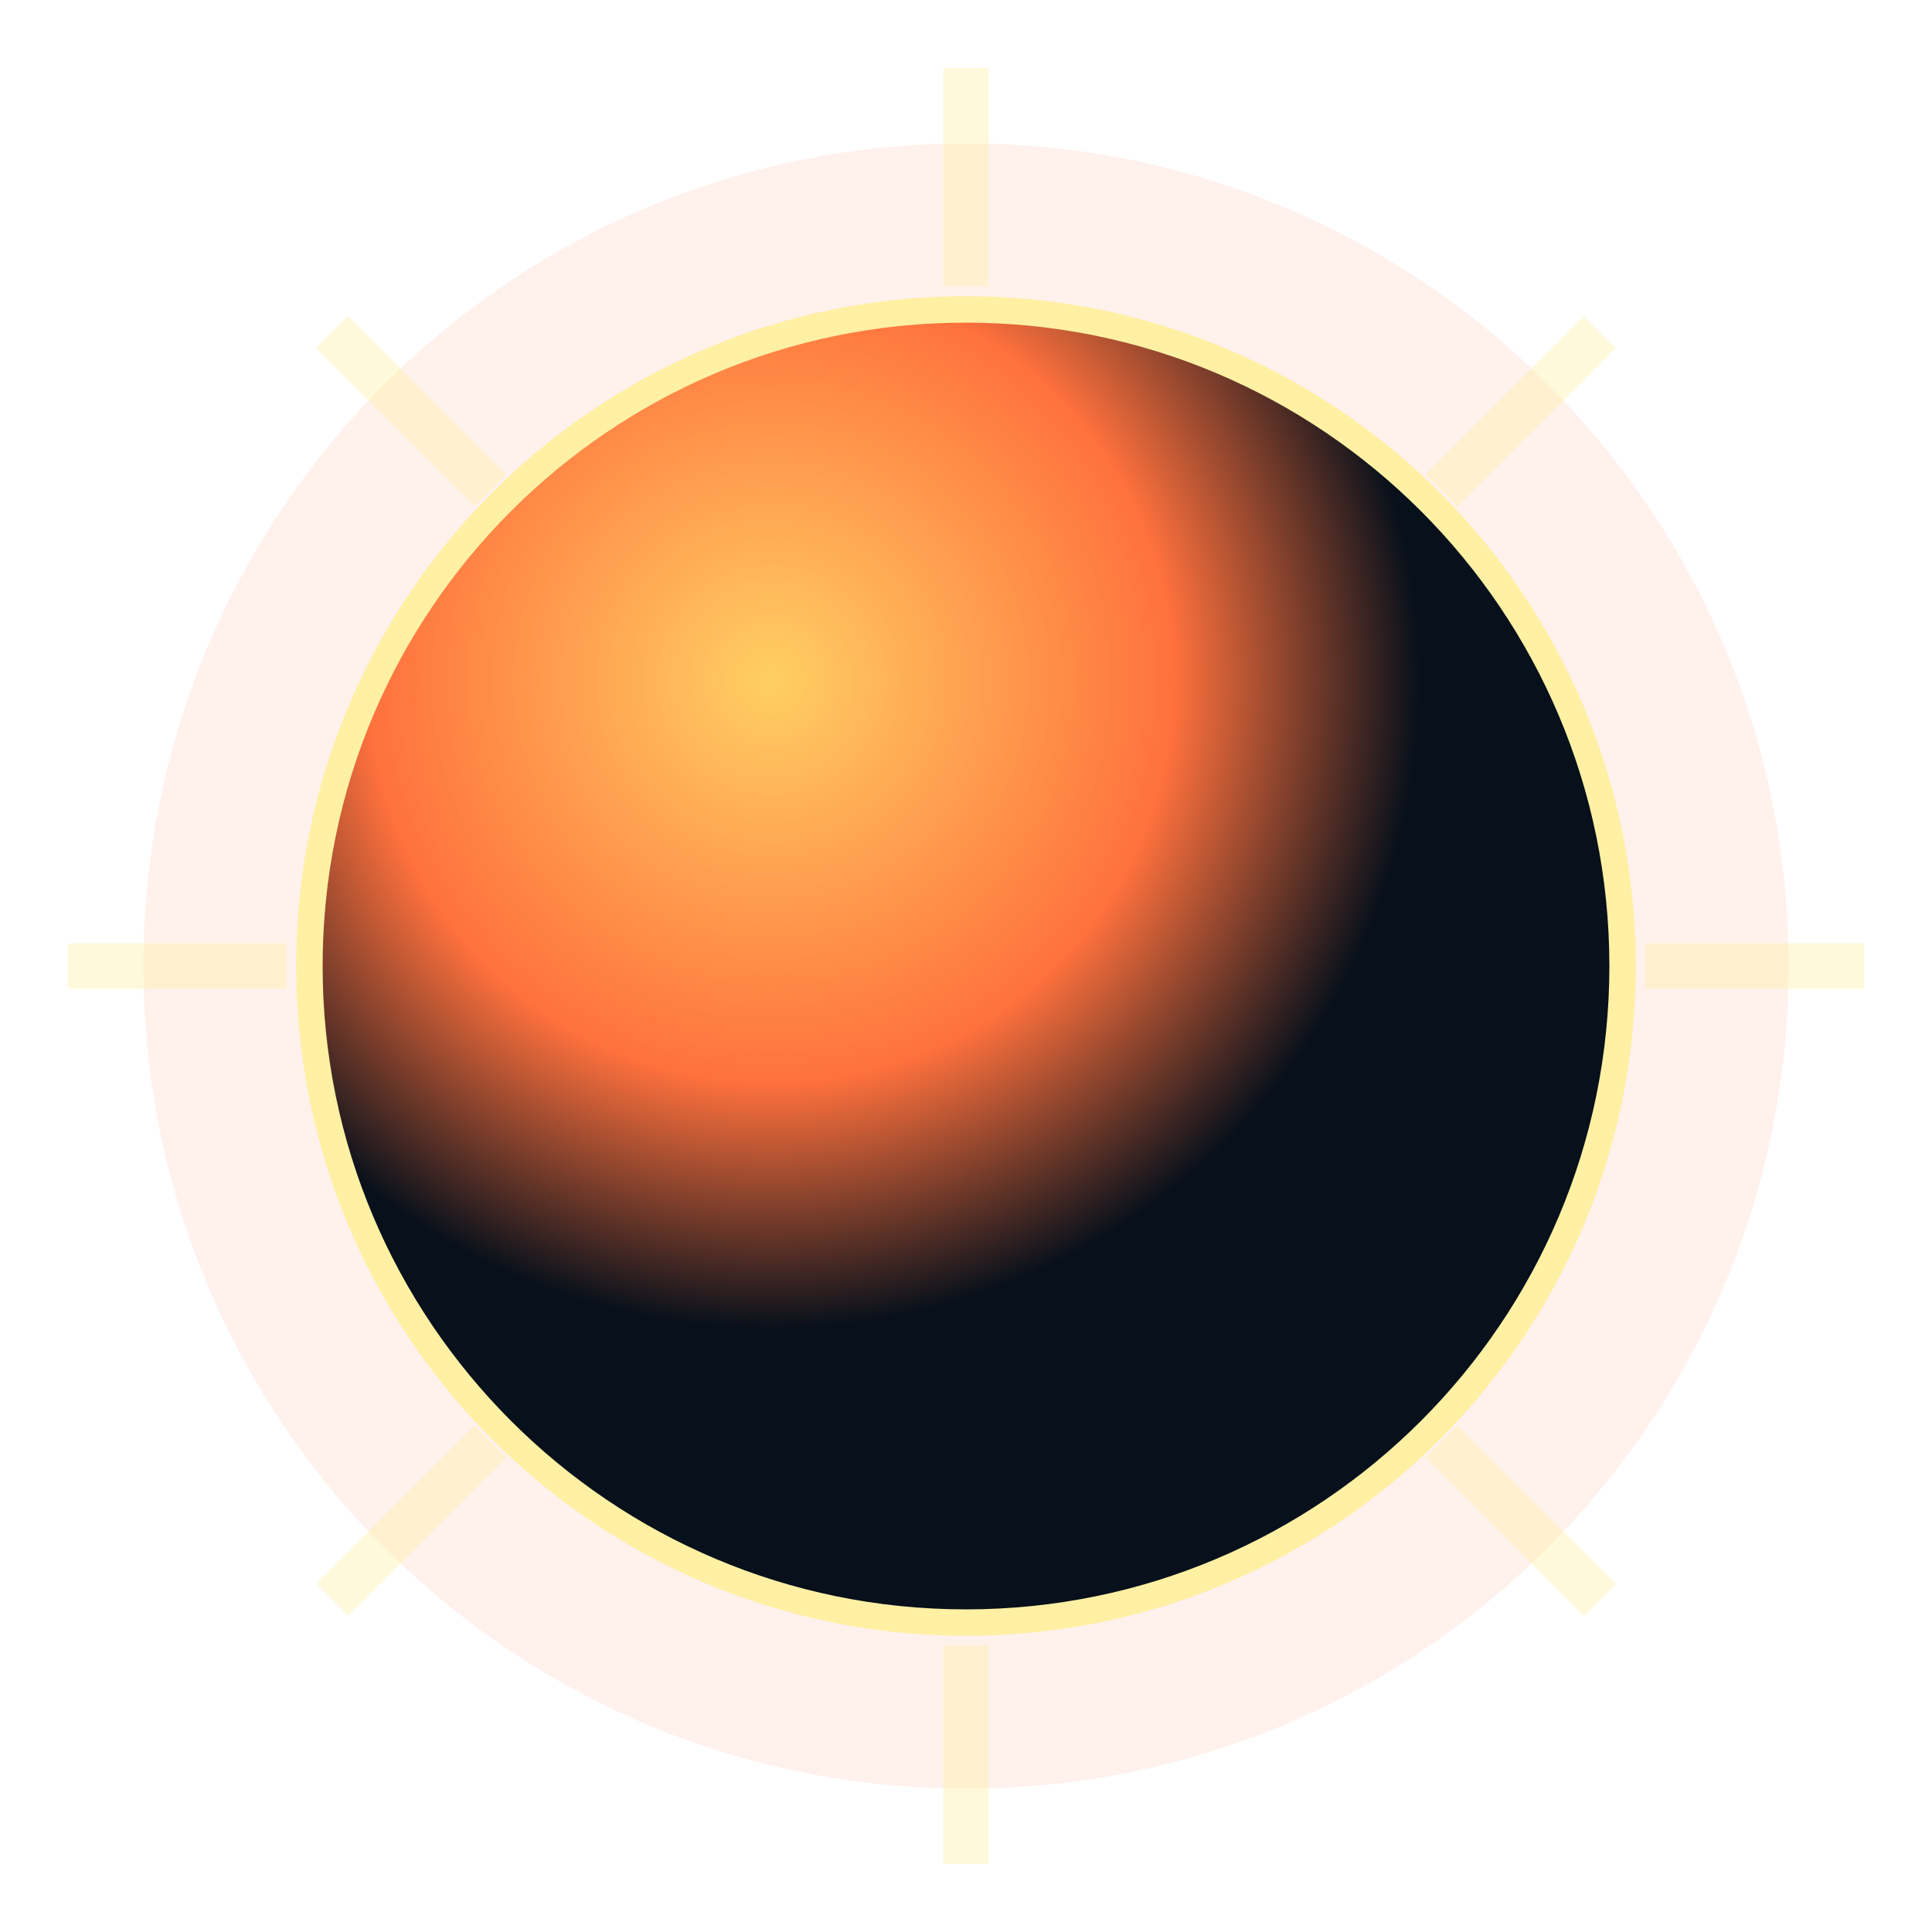
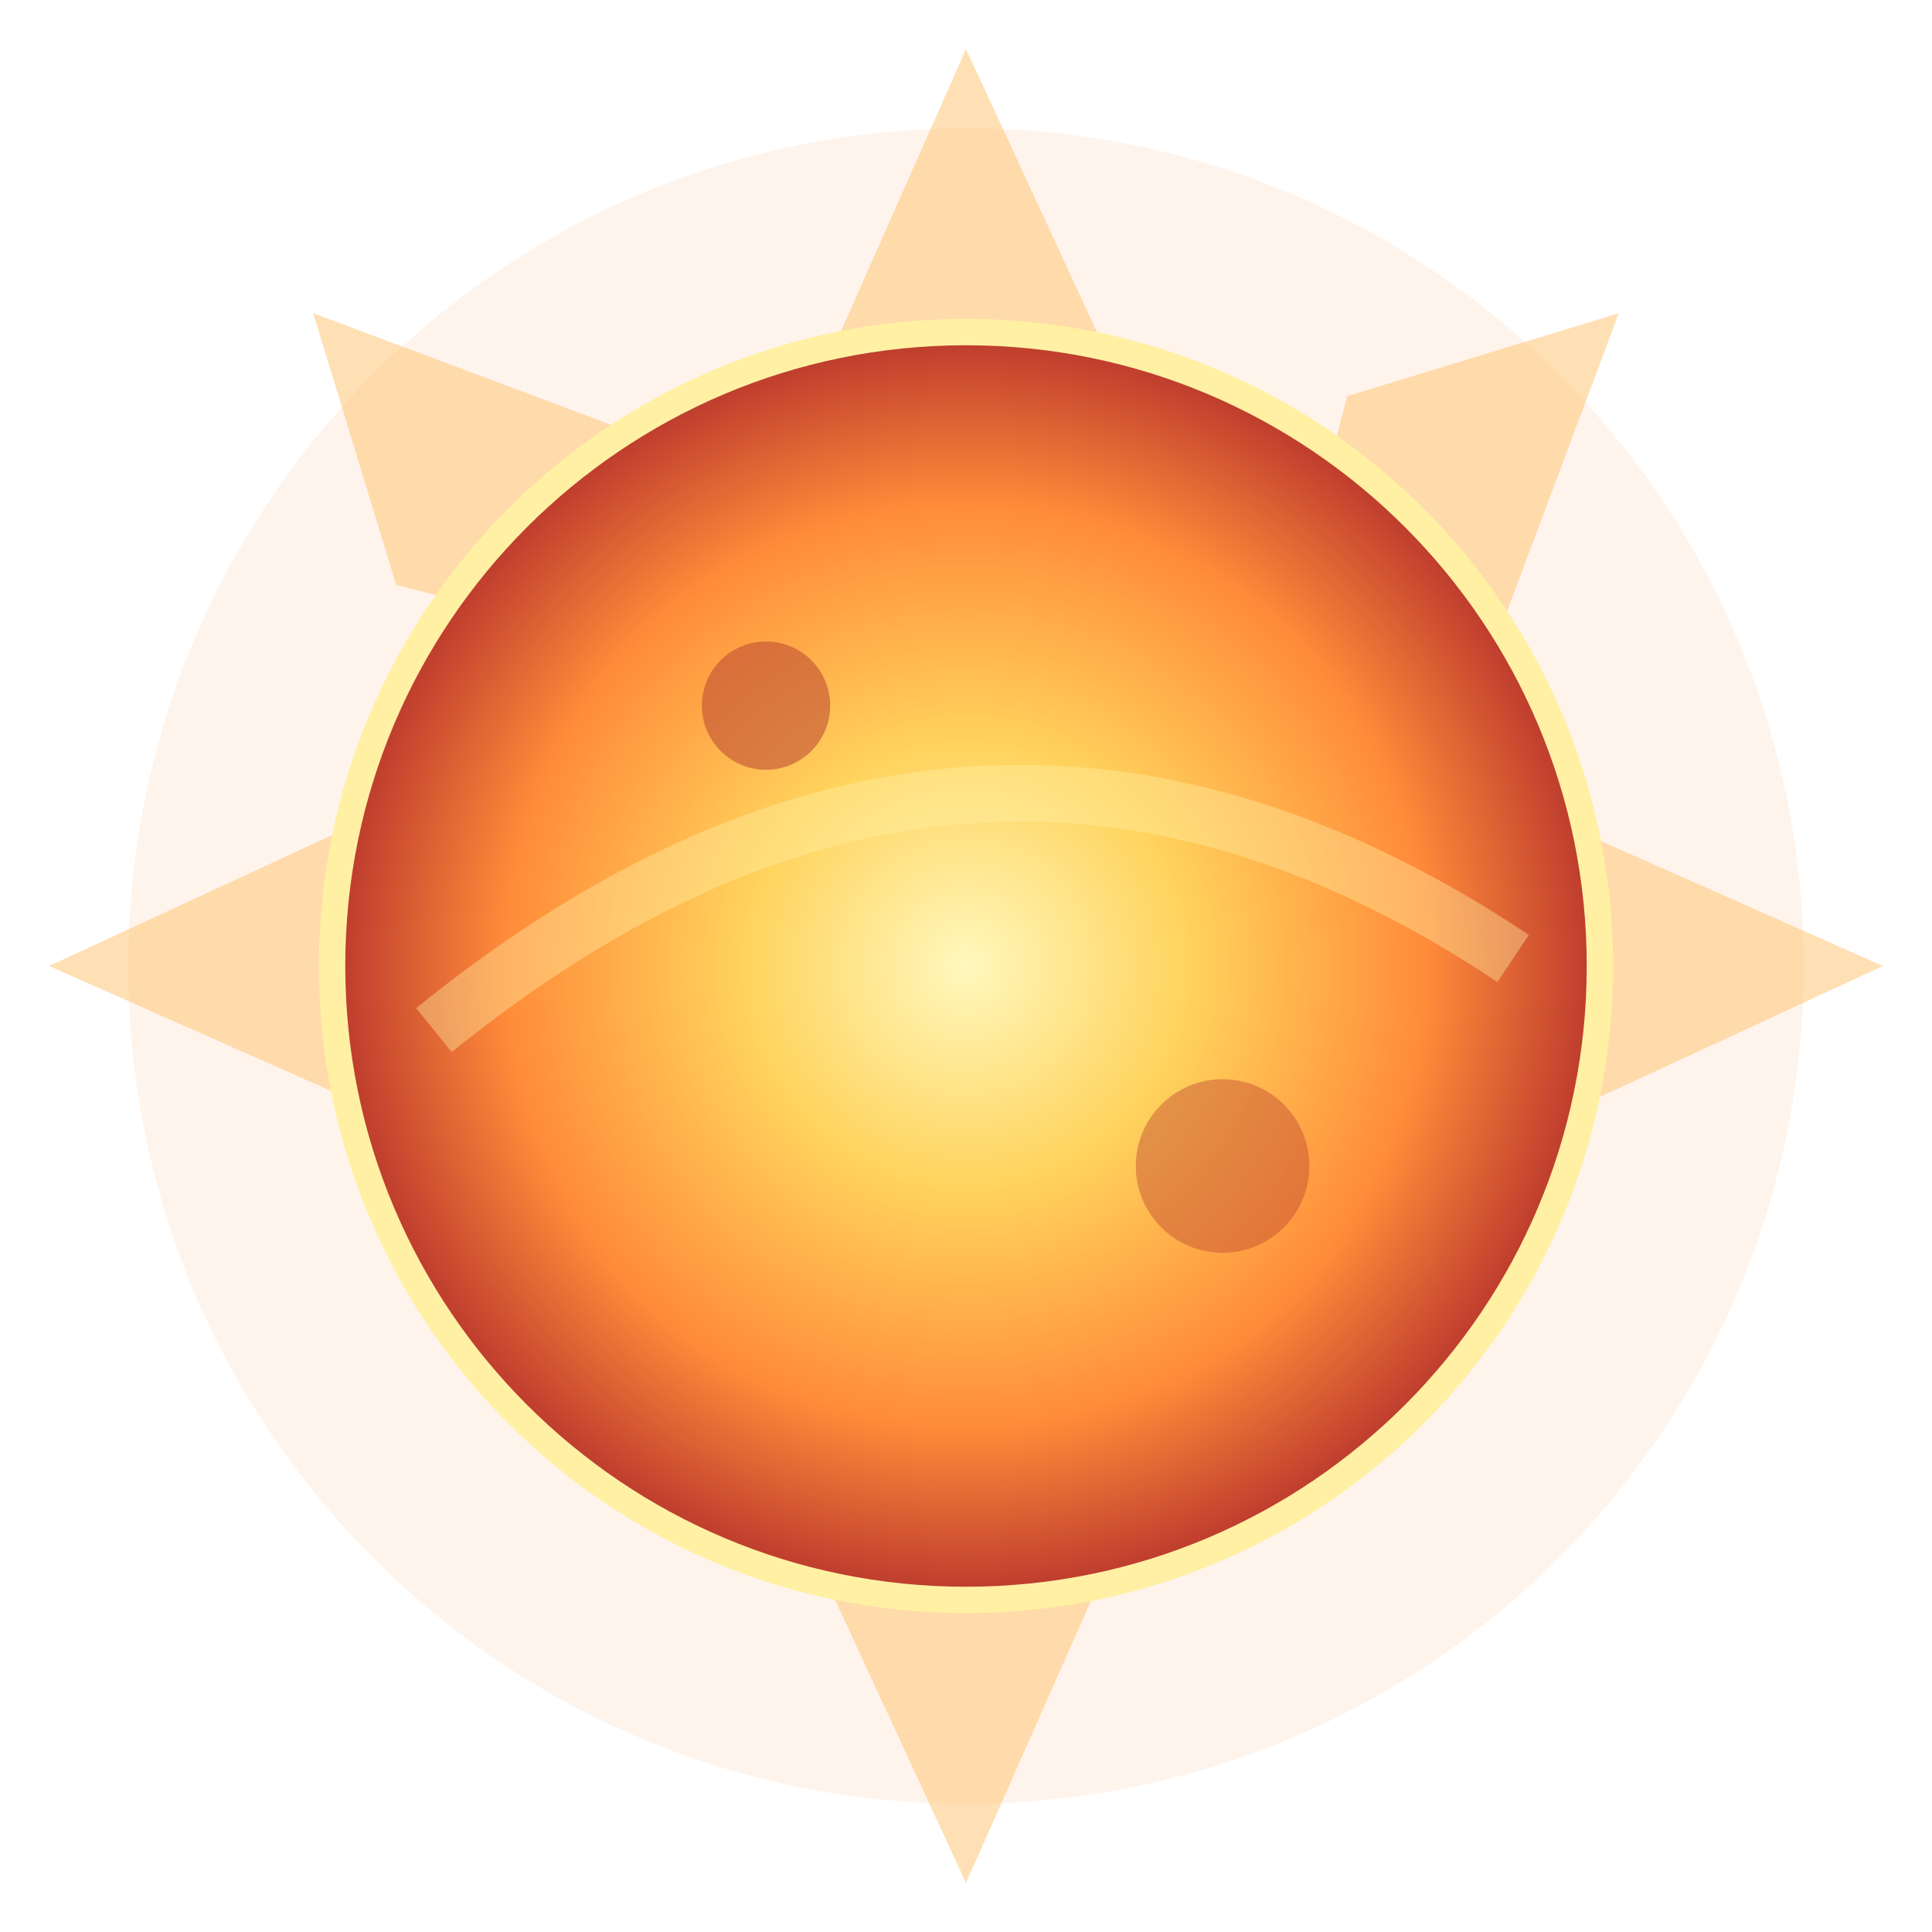
<svg xmlns="http://www.w3.org/2000/svg" width="512" height="512" viewBox="0 0 512 512">
  <defs>
-     <radialGradient id="g" cx="35%" cy="28%">
-       <stop offset="0" stop-color="#ffcf63" />
-       <stop offset=".62" stop-color="#ff713d" />
-       <stop offset="1" stop-color="#07101b" />
+     <radialGradient id="g">
+       <stop stop-color="#fff8bd" />
+       <stop offset=".35" stop-color="#ffd35d" />
+       <stop offset=".73" stop-color="#ff8b39" />
+       <stop offset="1" stop-color="#ba382d" />
    </radialGradient>
-     <linearGradient id="l" x1="0" x2="1">
-       <stop stop-color="#ffcf63" />
-       <stop offset="1" stop-color="#ff713d" />
-     </linearGradient>
-     <clipPath id="c">
-       <circle cx="256" cy="256" r="188" />
-     </clipPath>
  </defs>
-   <circle cx="256" cy="256" r="218" fill="#ff713d" opacity=".10" />
-   <circle cx="256" cy="256" r="174" fill="url(#g)" stroke="#fff0a4" stroke-width="7" />
-   <g stroke="#fff0a4" opacity=".38" stroke-width="12">
-     <path d="M256 18v58M256 436v58M18 256h58M436 256h58M88 88l42 42M382 382l42 42M424 88l-42 42M130 382l-42 42" />
+   <circle cx="256" cy="256" r="222" fill="#ff8f3d" opacity=".1" />
+   <g fill="#ffb54e" opacity=".42">
+     <path d="M256 13l37 80-37 45-35-46z" />
+     <path d="M499 256l-80 37-45-37 46-35z" />
+     <path d="M256 499l-37-80 37-45 35 46z" />
+     <path d="M13 256l80-37 45 37-46 35z" />
+     <path d="M83 83l80 30 4 58-62-16z" />
+     <path d="M429 83l-30 80-58 4 16-62z" />
  </g>
+   <circle cx="256" cy="256" r="168" fill="url(#g)" stroke="#fff0a4" stroke-width="7" />
+   <path d="M115 273c95-77 190-83 286-19" fill="none" stroke="#fff1a5" stroke-width="15" opacity=".4" />
+   <circle cx="203" cy="187" r="17" fill="#b94532" opacity=".55" />
+   <circle cx="324" cy="309" r="23" fill="#c14a31" opacity=".45" />
</svg>
